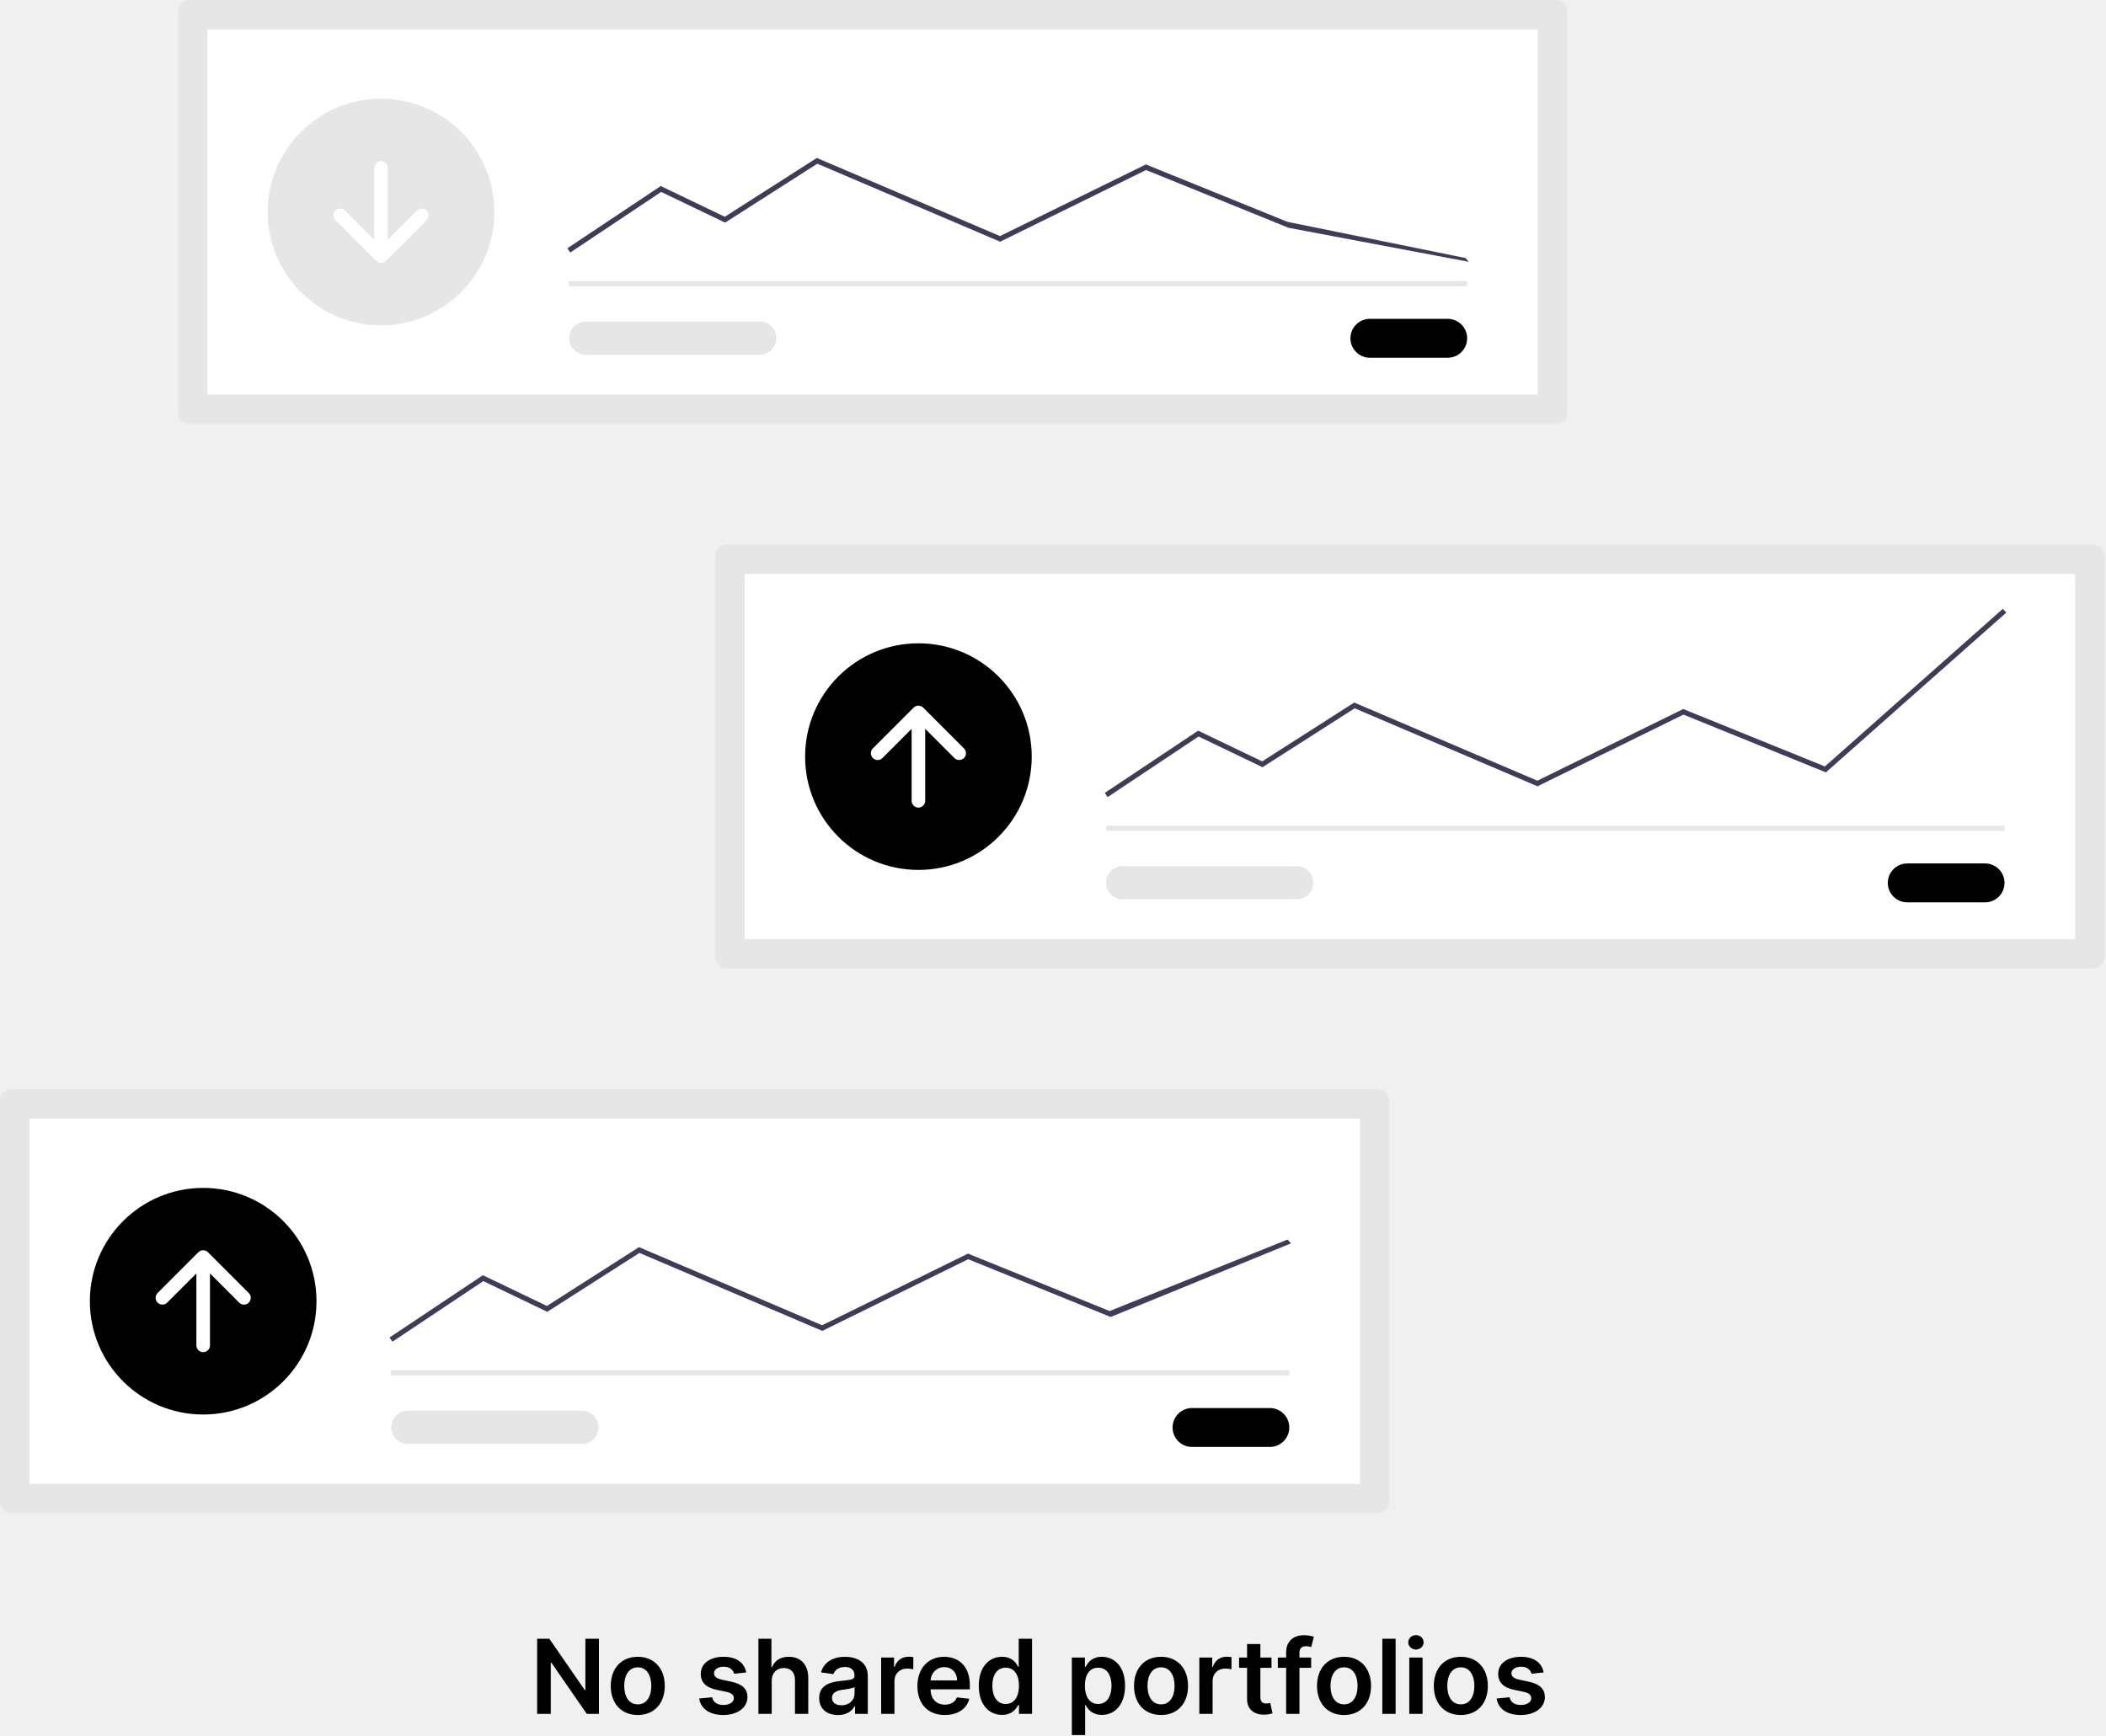
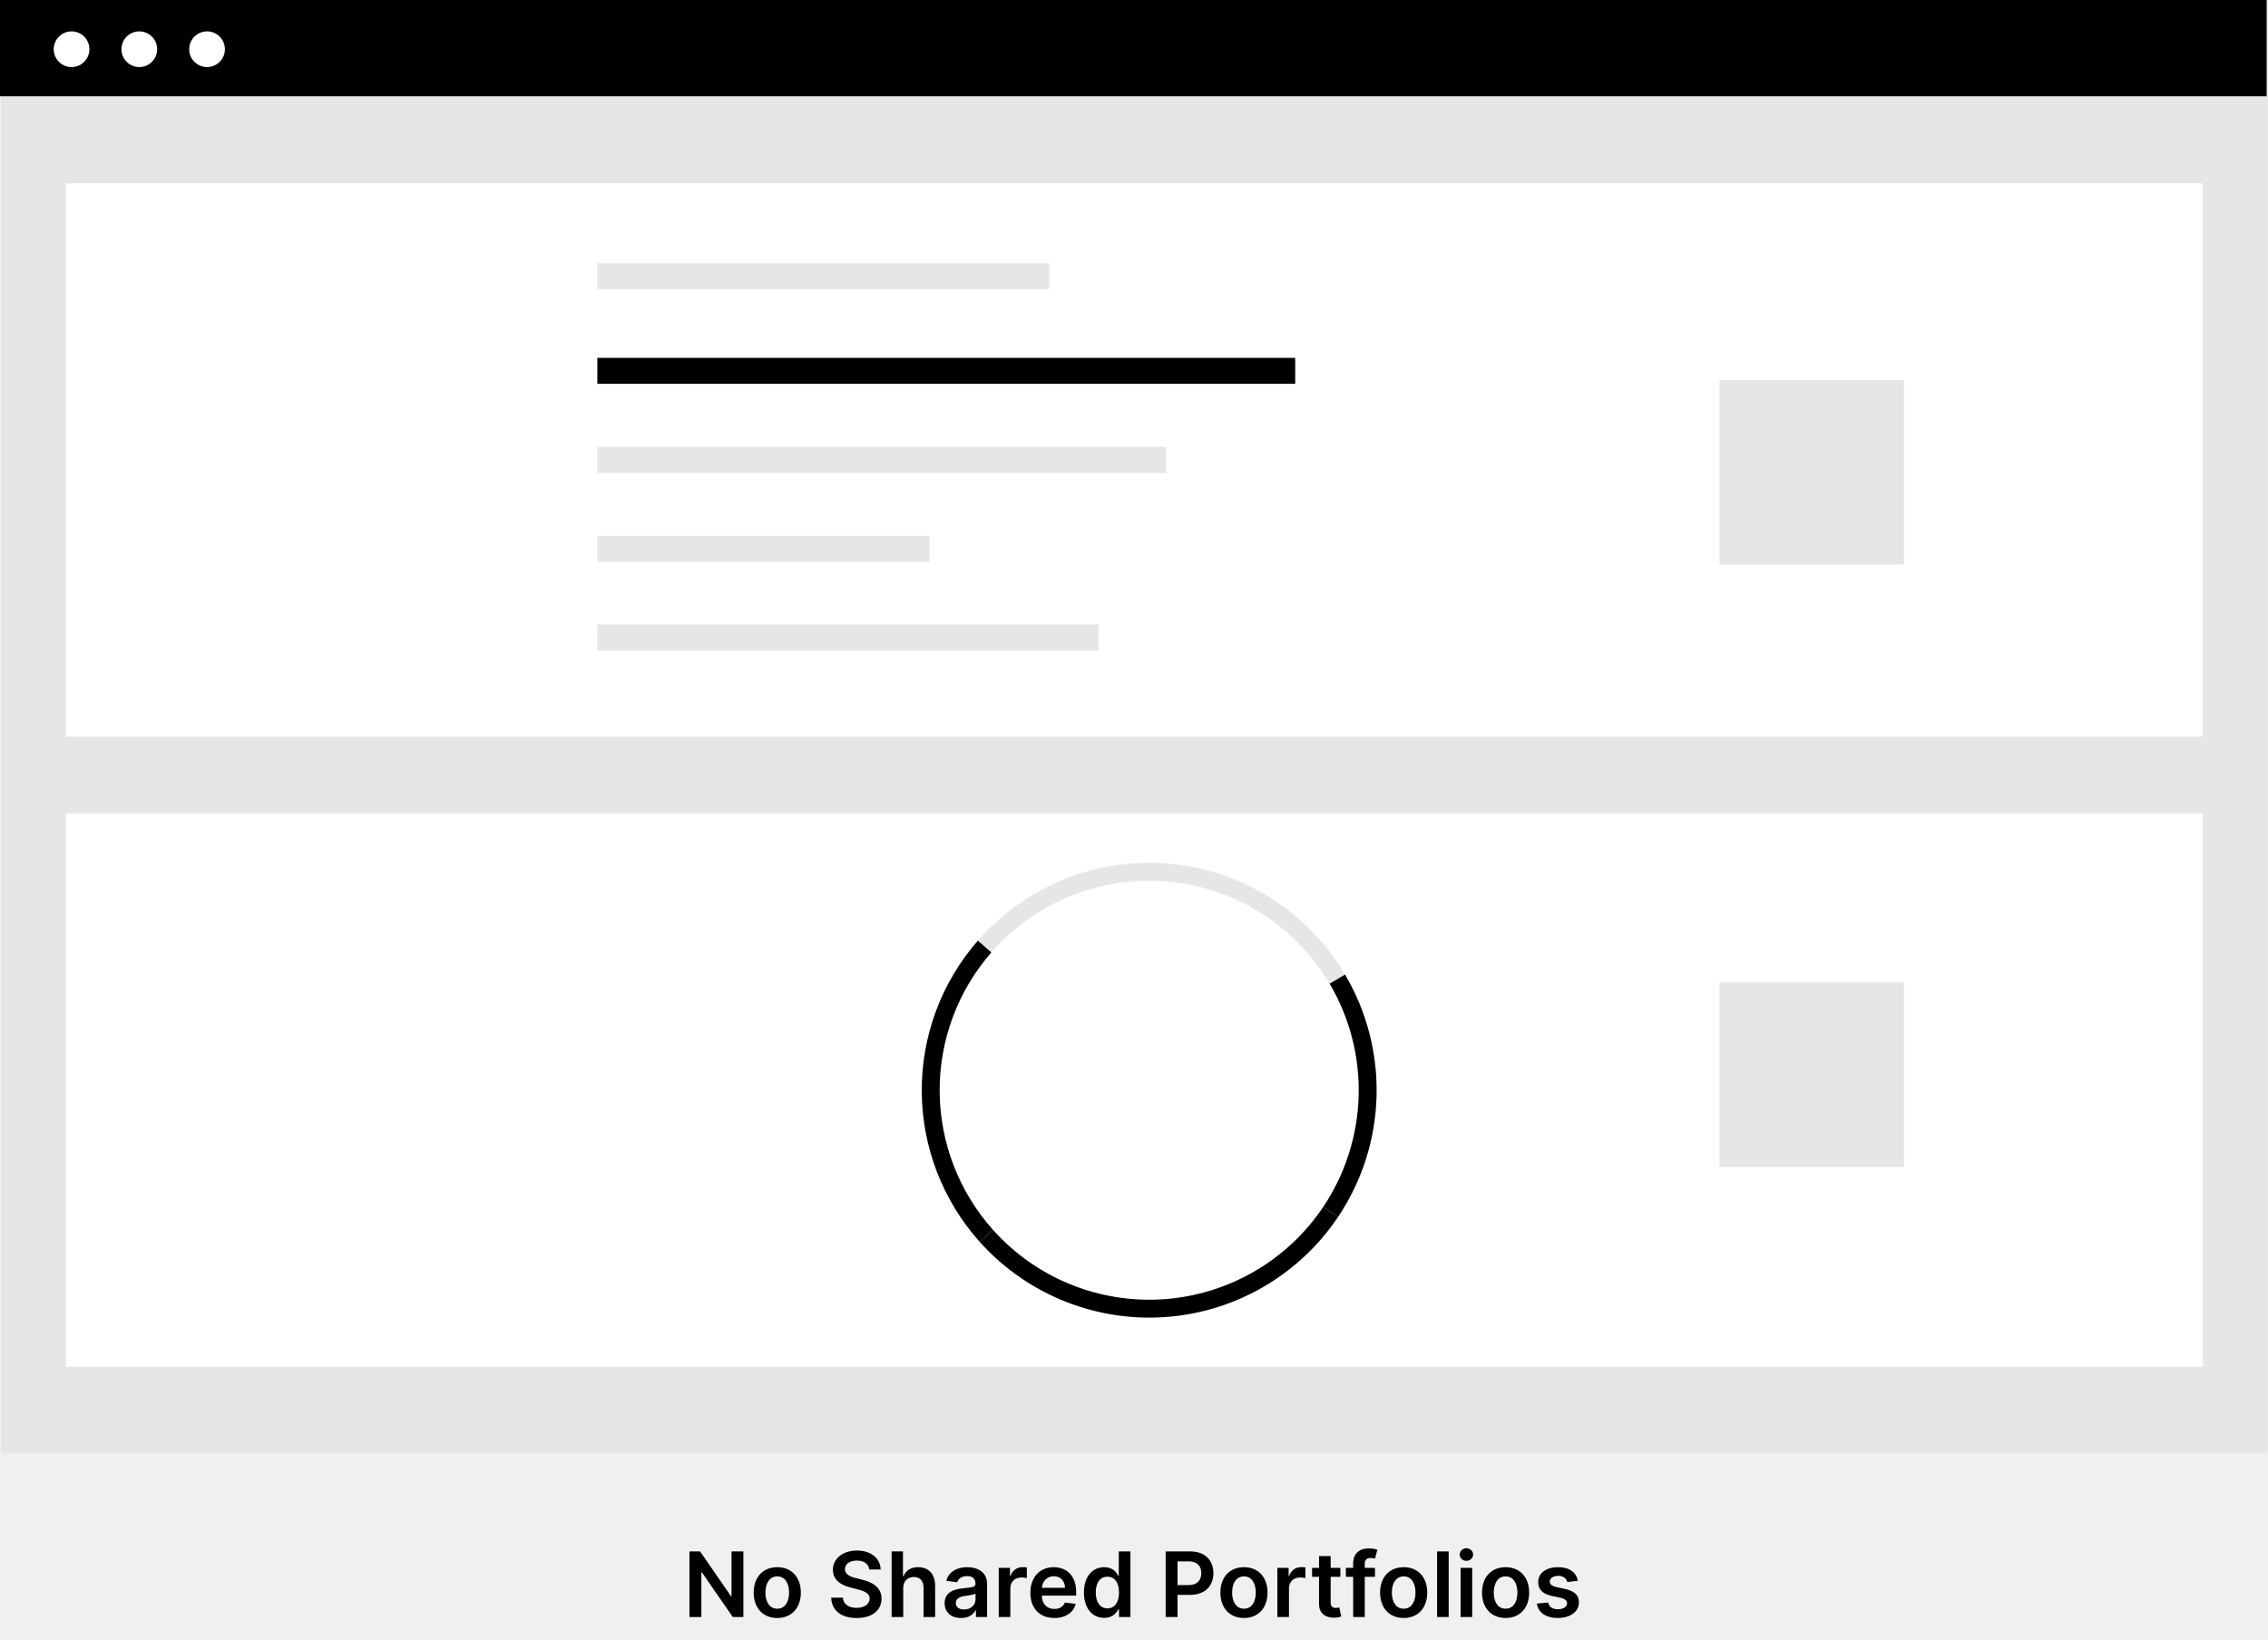
- <svg xmlns="http://www.w3.org/2000/svg" width="489" height="403" viewBox="0 0 489 403" fill="none">
-   <path d="M139.065 380.545H135.92V392.443H135.767L127.551 380.545H124.722V398H127.884V386.111H128.028L136.253 398H139.065V380.545ZM148.085 398.256C151.92 398.256 154.357 395.554 154.357 391.506C154.357 387.449 151.92 384.739 148.085 384.739C144.249 384.739 141.812 387.449 141.812 391.506C141.812 395.554 144.249 398.256 148.085 398.256ZM148.102 395.784C145.979 395.784 144.94 393.892 144.94 391.497C144.94 389.102 145.979 387.185 148.102 387.185C150.19 387.185 151.229 389.102 151.229 391.497C151.229 393.892 150.19 395.784 148.102 395.784ZM173.276 388.369C172.849 386.153 171.077 384.739 168.009 384.739C164.855 384.739 162.707 386.29 162.716 388.71C162.707 390.619 163.884 391.881 166.398 392.401L168.631 392.869C169.832 393.134 170.395 393.619 170.395 394.361C170.395 395.256 169.423 395.929 167.957 395.929C166.543 395.929 165.622 395.315 165.358 394.139L162.349 394.429C162.733 396.832 164.753 398.256 167.966 398.256C171.239 398.256 173.548 396.56 173.557 394.08C173.548 392.213 172.347 391.071 169.875 390.534L167.642 390.057C166.312 389.759 165.784 389.298 165.793 388.54C165.784 387.653 166.764 387.04 168.051 387.04C169.474 387.04 170.224 387.815 170.463 388.676L173.276 388.369ZM179.186 390.33C179.186 388.438 180.362 387.347 182.016 387.347C183.635 387.347 184.589 388.378 184.589 390.142V398H187.675V389.665C187.675 386.503 185.885 384.739 183.166 384.739C181.155 384.739 179.876 385.651 179.271 387.134H179.118V380.545H176.101V398H179.186V390.33ZM194.587 398.264C196.641 398.264 197.868 397.301 198.43 396.202H198.533V398H201.499V389.239C201.499 385.778 198.678 384.739 196.18 384.739C193.428 384.739 191.314 385.966 190.632 388.352L193.513 388.761C193.82 387.866 194.689 387.099 196.197 387.099C197.629 387.099 198.413 387.832 198.413 389.119V389.17C198.413 390.057 197.484 390.099 195.175 390.347C192.635 390.619 190.206 391.378 190.206 394.327C190.206 396.901 192.089 398.264 194.587 398.264ZM195.388 395.997C194.101 395.997 193.18 395.409 193.18 394.276C193.18 393.091 194.212 392.597 195.592 392.401C196.402 392.29 198.021 392.085 198.422 391.761V393.304C198.422 394.761 197.246 395.997 195.388 395.997ZM204.601 398H207.686V390.304C207.686 388.642 208.939 387.466 210.635 387.466C211.155 387.466 211.803 387.56 212.067 387.645V384.807C211.786 384.756 211.3 384.722 210.959 384.722C209.459 384.722 208.206 385.574 207.729 387.091H207.592V384.909H204.601V398ZM219.373 398.256C222.424 398.256 224.521 396.764 225.066 394.489L222.185 394.165C221.768 395.273 220.745 395.852 219.415 395.852C217.421 395.852 216.1 394.54 216.075 392.298H225.194V391.352C225.194 386.759 222.433 384.739 219.211 384.739C215.461 384.739 213.015 387.491 213.015 391.531C213.015 395.639 215.427 398.256 219.373 398.256ZM216.083 390.219C216.177 388.548 217.413 387.142 219.254 387.142C221.026 387.142 222.219 388.438 222.237 390.219H216.083ZM232.662 398.23C234.912 398.23 235.926 396.892 236.412 395.938H236.599V398H239.634V380.545H236.54V387.074H236.412C235.943 386.128 234.98 384.739 232.67 384.739C229.645 384.739 227.267 387.108 227.267 391.472C227.267 395.784 229.577 398.23 232.662 398.23ZM233.523 395.699C231.486 395.699 230.412 393.909 230.412 391.455C230.412 389.017 231.469 387.27 233.523 387.27C235.509 387.27 236.599 388.915 236.599 391.455C236.599 393.994 235.491 395.699 233.523 395.699ZM248.874 402.909H251.96V395.938H252.087C252.573 396.892 253.587 398.23 255.837 398.23C258.923 398.23 261.232 395.784 261.232 391.472C261.232 387.108 258.854 384.739 255.829 384.739C253.519 384.739 252.556 386.128 252.087 387.074H251.908V384.909H248.874V402.909ZM251.9 391.455C251.9 388.915 252.991 387.27 254.977 387.27C257.031 387.27 258.087 389.017 258.087 391.455C258.087 393.909 257.013 395.699 254.977 395.699C253.008 395.699 251.9 393.994 251.9 391.455ZM269.585 398.256C273.42 398.256 275.857 395.554 275.857 391.506C275.857 387.449 273.42 384.739 269.585 384.739C265.749 384.739 263.312 387.449 263.312 391.506C263.312 395.554 265.749 398.256 269.585 398.256ZM269.602 395.784C267.479 395.784 266.44 393.892 266.44 391.497C266.44 389.102 267.479 387.185 269.602 387.185C271.69 387.185 272.729 389.102 272.729 391.497C272.729 393.892 271.69 395.784 269.602 395.784ZM278.476 398H281.561V390.304C281.561 388.642 282.814 387.466 284.51 387.466C285.03 387.466 285.678 387.56 285.942 387.645V384.807C285.661 384.756 285.175 384.722 284.834 384.722C283.334 384.722 282.081 385.574 281.604 387.091H281.467V384.909H278.476V398ZM295.232 384.909H292.649V381.773H289.564V384.909H287.706V387.295H289.564V394.574C289.547 397.037 291.337 398.247 293.655 398.179C294.533 398.153 295.138 397.983 295.47 397.872L294.95 395.46C294.78 395.503 294.43 395.58 294.047 395.58C293.271 395.58 292.649 395.307 292.649 394.062V387.295H295.232V384.909ZM304.442 384.909H301.724V383.878C301.724 382.855 302.15 382.284 303.3 382.284C303.786 382.284 304.195 382.395 304.451 382.472L305.073 380.085C304.673 379.949 303.795 379.727 302.729 379.727C300.454 379.727 298.638 381.031 298.638 383.673V384.909H296.704V387.295H298.638V398H301.724V387.295H304.442V384.909ZM312.077 398.256C315.912 398.256 318.349 395.554 318.349 391.506C318.349 387.449 315.912 384.739 312.077 384.739C308.241 384.739 305.804 387.449 305.804 391.506C305.804 395.554 308.241 398.256 312.077 398.256ZM312.094 395.784C309.972 395.784 308.932 393.892 308.932 391.497C308.932 389.102 309.972 387.185 312.094 387.185C314.182 387.185 315.222 389.102 315.222 391.497C315.222 393.892 314.182 395.784 312.094 395.784ZM324.053 380.545H320.968V398H324.053V380.545ZM327.226 398H330.311V384.909H327.226V398ZM328.777 383.051C329.757 383.051 330.558 382.301 330.558 381.381C330.558 380.452 329.757 379.702 328.777 379.702C327.788 379.702 326.987 380.452 326.987 381.381C326.987 382.301 327.788 383.051 328.777 383.051ZM339.194 398.256C343.029 398.256 345.467 395.554 345.467 391.506C345.467 387.449 343.029 384.739 339.194 384.739C335.359 384.739 332.921 387.449 332.921 391.506C332.921 395.554 335.359 398.256 339.194 398.256ZM339.211 395.784C337.089 395.784 336.049 393.892 336.049 391.497C336.049 389.102 337.089 387.185 339.211 387.185C341.299 387.185 342.339 389.102 342.339 391.497C342.339 393.892 341.299 395.784 339.211 395.784ZM358.432 388.369C358.006 386.153 356.233 384.739 353.165 384.739C350.011 384.739 347.864 386.29 347.872 388.71C347.864 390.619 349.04 391.881 351.554 392.401L353.787 392.869C354.989 393.134 355.551 393.619 355.551 394.361C355.551 395.256 354.58 395.929 353.114 395.929C351.699 395.929 350.778 395.315 350.514 394.139L347.506 394.429C347.889 396.832 349.909 398.256 353.122 398.256C356.395 398.256 358.705 396.56 358.713 394.08C358.705 392.213 357.503 391.071 355.031 390.534L352.798 390.057C351.469 389.759 350.94 389.298 350.949 388.54C350.94 387.653 351.92 387.04 353.207 387.04C354.631 387.04 355.381 387.815 355.619 388.676L358.432 388.369Z" fill="black" />
-   <path d="M44.026 0C43.303 0.001 42.61 0.288 42.099 0.8C41.587 1.311 41.3 2.004 41.299 2.727V95.739C41.3 96.462 41.587 97.155 42.099 97.666C42.61 98.178 43.303 98.465 44.026 98.466H361.182C361.905 98.465 362.598 98.178 363.109 97.666C363.621 97.155 363.908 96.462 363.909 95.739V2.727C363.908 2.004 363.621 1.311 363.109 0.8C362.598 0.288 361.905 0.001 361.182 0H44.026Z" fill="#E6E6E6" />
-   <path d="M48.132 91.633H357.074V6.833H48.132V91.633Z" fill="white" />
-   <path d="M318.078 74.04C317.485 74.04 316.897 74.157 316.349 74.384C315.801 74.611 315.303 74.944 314.884 75.363C314.464 75.783 314.131 76.281 313.904 76.829C313.677 77.377 313.561 77.964 313.561 78.558C313.561 79.151 313.677 79.738 313.904 80.286C314.131 80.834 314.464 81.332 314.884 81.752C315.303 82.171 315.801 82.504 316.349 82.731C316.897 82.958 317.485 83.075 318.078 83.075H336.147C336.74 83.075 337.328 82.958 337.876 82.731C338.424 82.504 338.922 82.171 339.341 81.752C339.761 81.332 340.094 80.834 340.321 80.286C340.548 79.738 340.665 79.151 340.665 78.558C340.665 77.964 340.548 77.377 340.321 76.829C340.094 76.281 339.761 75.783 339.341 75.363C338.922 74.944 338.424 74.611 337.876 74.384C337.328 74.157 336.74 74.04 336.147 74.04H318.078Z" fill="black" />
-   <path d="M340.665 65.278H132.077V66.467H340.665V65.278Z" fill="#E6E6E6" />
-   <path d="M88.476 75.544C103.007 75.544 114.787 63.764 114.787 49.233C114.787 34.702 103.007 22.922 88.476 22.922C73.945 22.922 62.165 34.702 62.165 49.233C62.165 63.764 73.945 75.544 88.476 75.544Z" fill="#E6E6E6" />
-   <path d="M132.409 58.641L131.75 57.652L153.425 43.202L168.288 50.337L189.667 36.678L189.956 36.801L232.196 54.82L266.063 38.183L298.95 51.516L340.273 59.916L341.061 60.806L299.186 52.895L266.109 39.484L232.229 56.126L189.777 38.017L168.369 51.694L153.519 44.566L132.409 58.641Z" fill="#3F3D56" />
-   <path d="M135.94 74.663C134.926 74.679 133.96 75.094 133.249 75.816C132.538 76.539 132.139 77.512 132.139 78.526C132.139 79.539 132.538 80.513 133.249 81.235C133.96 81.958 134.926 82.372 135.94 82.388H176.35C177.374 82.403 178.361 82.011 179.096 81.299C179.831 80.586 180.253 79.611 180.269 78.588C180.286 77.564 179.895 76.576 179.184 75.84C178.472 75.104 177.497 74.681 176.474 74.663C176.433 74.662 176.391 74.662 176.35 74.663H135.94Z" fill="#E6E6E6" />
-   <path d="M99.059 48.906C98.763 48.61 98.362 48.444 97.944 48.444C97.525 48.444 97.124 48.61 96.828 48.906L96.828 48.906L90.054 55.68V38.977C90.05 38.56 89.883 38.162 89.587 37.869C89.292 37.576 88.892 37.412 88.476 37.412C88.06 37.412 87.66 37.576 87.365 37.869C87.069 38.162 86.901 38.56 86.898 38.977V55.68L80.124 48.906C79.829 48.611 79.428 48.444 79.01 48.444C78.593 48.443 78.191 48.608 77.895 48.903C77.599 49.198 77.432 49.598 77.43 50.016C77.429 50.434 77.593 50.835 77.887 51.132L77.893 51.138L87.36 60.605C87.656 60.901 88.058 61.067 88.476 61.067C88.894 61.067 89.296 60.901 89.592 60.605L99.059 51.138C99.355 50.842 99.522 50.44 99.522 50.022C99.522 49.603 99.355 49.202 99.059 48.906Z" fill="white" />
-   <path d="M168.801 126.466C168.078 126.467 167.385 126.754 166.874 127.266C166.362 127.777 166.075 128.47 166.074 129.193V222.205C166.075 222.928 166.362 223.621 166.874 224.132C167.385 224.644 168.078 224.931 168.801 224.932H485.958C486.681 224.931 487.374 224.644 487.885 224.132C488.397 223.621 488.684 222.928 488.685 222.205V129.193C488.684 128.47 488.397 127.777 487.885 127.266C487.374 126.754 486.681 126.467 485.958 126.466H168.801Z" fill="#E6E6E6" />
-   <path d="M172.908 218.099H481.851V133.299H172.908V218.099Z" fill="white" />
-   <path d="M442.854 200.508C441.656 200.508 440.507 200.984 439.66 201.831C438.812 202.678 438.336 203.827 438.336 205.026C438.336 206.224 438.812 207.373 439.66 208.22C440.507 209.067 441.656 209.543 442.854 209.543H460.921C462.119 209.543 463.268 209.067 464.115 208.22C464.963 207.373 465.438 206.224 465.438 205.026C465.438 203.827 464.963 202.678 464.115 201.831C463.268 200.984 462.119 200.508 460.921 200.508H442.854Z" fill="black" />
-   <path d="M465.441 191.745H256.853V192.934H465.441V191.745Z" fill="#E6E6E6" />
-   <path d="M213.251 202.011C227.782 202.011 239.562 190.231 239.562 175.7C239.562 161.169 227.782 149.389 213.251 149.389C198.72 149.389 186.94 161.169 186.94 175.7C186.94 190.231 198.72 202.011 213.251 202.011Z" fill="black" />
-   <path d="M257.183 185.108L256.523 184.119L278.198 169.669L293.062 176.804L314.441 163.145L314.73 163.268L356.969 181.287L390.837 164.65L423.724 177.982L465.047 141.382L465.835 142.272L423.96 179.358L390.883 165.948L357.004 182.59L314.552 164.481L293.144 178.158L278.298 171.033L257.183 185.108Z" fill="#3F3D56" />
-   <path d="M260.716 201.129C259.692 201.112 258.702 201.503 257.966 202.216C257.23 202.929 256.807 203.904 256.791 204.929C256.774 205.953 257.165 206.942 257.877 207.678C258.59 208.415 259.566 208.837 260.59 208.854V208.854C260.632 208.855 260.674 208.855 260.716 208.854H301.126C302.14 208.838 303.106 208.424 303.817 207.701C304.528 206.979 304.927 206.005 304.927 204.992C304.927 203.978 304.528 203.005 303.817 202.282C303.106 201.56 302.14 201.145 301.126 201.129H260.716Z" fill="#E6E6E6" />
-   <path d="M202.668 176.027C202.814 176.174 202.988 176.29 203.18 176.369C203.371 176.448 203.576 176.489 203.783 176.489C203.991 176.489 204.196 176.448 204.387 176.369C204.579 176.29 204.753 176.174 204.899 176.027L204.899 176.027L211.673 169.253V185.957C211.673 186.375 211.839 186.777 212.135 187.072C212.431 187.368 212.833 187.535 213.251 187.535C213.67 187.535 214.071 187.368 214.367 187.072C214.663 186.777 214.829 186.375 214.829 185.957V169.253L221.603 176.027C221.749 176.174 221.923 176.29 222.115 176.369C222.306 176.448 222.511 176.489 222.719 176.489C222.926 176.489 223.131 176.448 223.323 176.369C223.514 176.29 223.688 176.174 223.835 176.027C223.981 175.881 224.097 175.707 224.177 175.515C224.256 175.324 224.297 175.118 224.297 174.911C224.297 174.704 224.256 174.499 224.177 174.307C224.097 174.116 223.981 173.942 223.834 173.795L214.367 164.328C214.071 164.032 213.67 163.866 213.251 163.866C212.833 163.866 212.431 164.032 212.135 164.328L202.668 173.795C202.372 174.091 202.206 174.493 202.206 174.911C202.206 175.33 202.372 175.731 202.668 176.027V176.027Z" fill="white" />
-   <path d="M2.727 252.932C2.004 252.933 1.311 253.22 0.8 253.732C0.288 254.243 0.001 254.936 0 255.659V348.671C0.001 349.394 0.288 350.087 0.8 350.599C1.311 351.11 2.004 351.397 2.727 351.398H319.883C320.606 351.397 321.299 351.11 321.81 350.599C322.322 350.087 322.609 349.394 322.61 348.671V255.659C322.609 254.936 322.322 254.243 321.81 253.732C321.299 253.22 320.606 252.933 319.883 252.932H2.727Z" fill="#E6E6E6" />
-   <path d="M6.834 344.565H315.777V259.765H6.834V344.565Z" fill="white" />
-   <path d="M276.779 326.973C275.581 326.973 274.432 327.449 273.585 328.296C272.737 329.143 272.261 330.293 272.261 331.491C272.261 332.689 272.737 333.838 273.585 334.685C274.432 335.532 275.581 336.008 276.779 336.008H294.848C296.046 336.008 297.195 335.532 298.042 334.685C298.89 333.838 299.365 332.689 299.365 331.491C299.365 330.293 298.89 329.143 298.042 328.296C297.195 327.449 296.046 326.973 294.848 326.973H276.779Z" fill="black" />
-   <path d="M299.366 318.211H90.778V319.4H299.366V318.211Z" fill="#E6E6E6" />
-   <path d="M47.177 328.476C61.708 328.476 73.488 316.696 73.488 302.165C73.488 287.634 61.708 275.854 47.177 275.854C32.646 275.854 20.866 287.634 20.866 302.165C20.866 316.696 32.646 328.476 47.177 328.476Z" fill="black" />
-   <path d="M91.108 311.574L90.449 310.585L112.124 296.134L126.987 303.269L148.367 289.606L190.895 307.747L224.762 291.11L257.645 304.447L298.968 287.847L299.756 288.737L257.886 305.826L224.809 292.416L190.93 309.058L148.478 290.949L127.071 304.627L112.221 297.499L91.108 311.574Z" fill="#3F3D56" />
-   <path d="M94.641 327.594C93.627 327.61 92.661 328.024 91.95 328.747C91.239 329.47 90.84 330.443 90.84 331.457C90.84 332.47 91.239 333.443 91.95 334.166C92.661 334.889 93.627 335.303 94.641 335.319H135.051C135.558 335.327 136.062 335.236 136.534 335.049C137.006 334.863 137.436 334.585 137.801 334.232C138.165 333.879 138.457 333.458 138.658 332.993C138.86 332.527 138.968 332.027 138.976 331.519C138.985 331.012 138.893 330.508 138.706 330.037C138.52 329.565 138.242 329.134 137.89 328.77C137.537 328.405 137.116 328.114 136.65 327.912C136.185 327.71 135.684 327.602 135.177 327.594C135.135 327.593 135.093 327.593 135.051 327.594H94.641Z" fill="#E6E6E6" />
-   <path d="M36.593 302.492C36.74 302.639 36.914 302.755 37.105 302.834C37.297 302.913 37.502 302.954 37.709 302.954C37.916 302.954 38.122 302.913 38.313 302.834C38.505 302.755 38.678 302.639 38.825 302.492L38.825 302.492L45.599 295.718V312.422C45.601 312.838 45.767 313.237 46.062 313.531C46.356 313.825 46.755 313.991 47.172 313.993C47.588 313.994 47.988 313.831 48.285 313.538C48.581 313.246 48.75 312.848 48.755 312.432V295.718L55.529 302.492C55.824 302.789 56.225 302.956 56.643 302.957C57.062 302.958 57.464 302.793 57.76 302.498C58.057 302.203 58.224 301.802 58.225 301.383C58.226 300.965 58.061 300.563 57.766 300.266L57.76 300.261L48.293 290.793C47.997 290.497 47.595 290.331 47.177 290.331C46.758 290.331 46.357 290.497 46.061 290.793L36.593 300.261C36.447 300.407 36.331 300.581 36.252 300.772C36.172 300.964 36.131 301.169 36.131 301.376C36.131 301.584 36.172 301.789 36.252 301.98C36.331 302.172 36.447 302.346 36.593 302.492V302.492Z" fill="white" />
+ <svg xmlns="http://www.w3.org/2000/svg" width="704" height="509" viewBox="0 0 704 509" fill="none">
+   <path d="M138.658 78.864H121.48V96.041H138.658V78.864Z" fill="#E6E6E6" />
+   <path d="M138.658 106.539H121.48V123.716H138.658V106.539Z" fill="black" />
+   <path d="M138.658 134.213H121.48V151.391H138.658V134.213Z" fill="#E6E6E6" />
+   <path d="M138.658 161.888H121.48V179.065H138.658V161.888Z" fill="#E6E6E6" />
+   <path d="M138.658 189.562H121.48V206.74H138.658V189.562Z" fill="#E6E6E6" />
+   <path d="M168.241 267.812H151.064V284.989H168.241V267.812Z" fill="#E6E6E6" />
+   <path d="M138.658 267.812H121.48V284.989H138.658V267.812Z" fill="black" />
+   <path d="M176.352 342.25H119.095V399.507H176.352V342.25Z" fill="#E6E6E6" />
+   <path d="M703.876 0.399H0.3V451H703.876V0.399Z" fill="#E6E6E6" />
+   <path d="M683.758 56.916H20.419V228.688H683.758V56.916Z" fill="white" />
+   <path d="M325.699 81.727H185.418V89.78H325.699V81.727Z" fill="#E6E6E6" />
+   <path d="M402.043 111.101H185.418V119.154H402.043V111.101Z" fill="black" />
+   <path d="M361.963 138.775H185.418V146.828H361.963V138.775Z" fill="#E6E6E6" />
+   <path d="M288.482 166.346H185.418V174.398H288.482V166.346Z" fill="#E6E6E6" />
+   <path d="M340.968 193.916H185.418V201.968H340.968V193.916Z" fill="#E6E6E6" />
+   <path d="M590.993 117.99H533.736V175.248H590.993V117.99Z" fill="#E6E6E6" />
+   <path d="M683.758 252.546H20.419V424.319H683.758V252.546Z" fill="white" />
+   <path d="M412.724 305.375C407.488 296.512 400.224 289.017 391.528 283.508C382.832 277.999 372.952 274.633 362.702 273.686C352.451 272.739 342.122 274.239 332.564 278.061C323.006 281.884 314.491 287.921 307.721 295.675L303.535 292.017C310.882 283.599 320.124 277.044 330.499 272.894C340.873 268.743 352.085 267.115 363.212 268.142C374.339 269.17 385.063 272.824 394.502 278.805C403.941 284.786 411.826 292.921 417.508 302.544L412.724 305.375Z" fill="#E6E6E6" />
+   <path d="M415.344 377.794L410.73 374.692C417.563 364.501 421.376 352.586 421.729 340.322C422.081 328.057 418.96 315.942 412.724 305.376L417.508 302.544C424.279 314.015 427.668 327.167 427.286 340.481C426.903 353.796 422.763 366.731 415.344 377.794V377.794Z" fill="black" />
+   <path d="M304.114 385.539C292.623 372.705 286.221 356.113 286.115 338.888C286.008 321.662 292.204 304.992 303.535 292.018L307.721 295.676C297.283 307.628 291.575 322.985 291.674 338.854C291.772 354.722 297.669 370.007 308.255 381.83L304.114 385.539Z" fill="black" />
+   <path d="M356.714 409.053C346.787 409.045 336.973 406.947 327.91 402.896C318.848 398.845 310.74 392.931 304.114 385.539L308.255 381.83C314.864 389.214 323.074 394.99 332.257 398.718C341.439 402.445 351.352 404.025 361.239 403.336C371.125 402.648 380.724 399.709 389.301 394.744C397.879 389.78 405.208 382.921 410.73 374.692L415.344 377.794C408.89 387.418 400.164 395.305 389.939 400.757C379.713 406.208 368.302 409.058 356.714 409.053V409.053Z" fill="black" />
+   <path d="M590.993 305.032H533.736V362.289H590.993V305.032Z" fill="#E6E6E6" />
+   <path d="M703.576 0H0V29.89H703.576V0Z" fill="black" />
+   <path d="M22.212 20.822C25.272 20.822 27.752 18.341 27.752 15.282C27.752 12.222 25.272 9.742 22.212 9.742C19.153 9.742 16.672 12.222 16.672 15.282C16.672 18.341 19.153 20.822 22.212 20.822Z" fill="white" />
+   <path d="M43.24 20.822C46.3 20.822 48.781 18.341 48.781 15.282C48.781 12.222 46.3 9.742 43.24 9.742C40.181 9.742 37.701 12.222 37.701 15.282C37.701 18.341 40.181 20.822 43.24 20.822Z" fill="white" />
+   <path d="M64.269 20.822C67.329 20.822 69.809 18.341 69.809 15.282C69.809 12.222 67.329 9.742 64.269 9.742C61.209 9.742 58.729 12.222 58.729 15.282C58.729 18.341 61.209 20.822 64.269 20.822Z" fill="white" />
+   <path d="M230.743 481.636H227.074V495.517H226.895L217.31 481.636H214.009V502H217.697V488.129H217.866L227.462 502H230.743V481.636ZM241.265 502.298C245.74 502.298 248.583 499.146 248.583 494.423C248.583 489.69 245.74 486.528 241.265 486.528C236.791 486.528 233.947 489.69 233.947 494.423C233.947 499.146 236.791 502.298 241.265 502.298ZM241.285 499.415C238.809 499.415 237.596 497.207 237.596 494.413C237.596 491.619 238.809 489.382 241.285 489.382C243.721 489.382 244.934 491.619 244.934 494.413C244.934 497.207 243.721 499.415 241.285 499.415ZM269.81 487.234H273.359C273.29 483.794 270.357 481.358 266.021 481.358C261.746 481.358 258.534 483.764 258.544 487.364C258.544 490.287 260.622 491.967 263.973 492.832L266.29 493.429C268.487 493.986 269.939 494.672 269.949 496.253C269.939 497.993 268.288 499.156 265.882 499.156C263.575 499.156 261.786 498.122 261.636 495.984H258.007C258.156 500.031 261.169 502.308 265.912 502.308C270.794 502.308 273.628 499.872 273.638 496.283C273.628 492.753 270.714 491.142 267.652 490.416L265.743 489.939C264.072 489.541 262.263 488.835 262.283 487.135C262.293 485.604 263.665 484.48 265.972 484.48C268.169 484.48 269.621 485.504 269.81 487.234ZM280.367 493.051C280.367 490.844 281.739 489.571 283.668 489.571C285.557 489.571 286.671 490.774 286.671 492.832V502H290.27V492.276C290.27 488.587 288.182 486.528 285.01 486.528C282.664 486.528 281.172 487.592 280.466 489.322H280.287V481.636H276.767V502H280.367V493.051ZM298.334 502.308C300.73 502.308 302.162 501.185 302.819 499.902H302.938V502H306.398V491.778C306.398 487.741 303.107 486.528 300.194 486.528C296.982 486.528 294.516 487.96 293.721 490.744L297.081 491.222C297.439 490.178 298.453 489.283 300.213 489.283C301.884 489.283 302.799 490.138 302.799 491.639V491.699C302.799 492.733 301.715 492.783 299.02 493.071C296.057 493.389 293.223 494.274 293.223 497.714C293.223 500.717 295.421 502.308 298.334 502.308ZM299.269 499.663C297.767 499.663 296.694 498.977 296.694 497.655C296.694 496.273 297.897 495.696 299.507 495.467C300.452 495.338 302.341 495.099 302.809 494.722V496.521C302.809 498.222 301.436 499.663 299.269 499.663ZM310.017 502H313.617V493.021C313.617 491.082 315.078 489.71 317.057 489.71C317.664 489.71 318.419 489.82 318.728 489.919V486.608C318.4 486.548 317.833 486.509 317.435 486.509C315.685 486.509 314.223 487.503 313.667 489.273H313.507V486.727H310.017V502ZM327.251 502.298C330.811 502.298 333.257 500.558 333.893 497.903L330.533 497.526C330.045 498.818 328.852 499.494 327.301 499.494C324.974 499.494 323.433 497.963 323.403 495.348H334.043V494.244C334.043 488.885 330.821 486.528 327.062 486.528C322.688 486.528 319.834 489.74 319.834 494.453C319.834 499.246 322.648 502.298 327.251 502.298ZM323.413 492.922C323.523 490.973 324.964 489.332 327.112 489.332C329.18 489.332 330.572 490.844 330.592 492.922H323.413ZM342.755 502.268C345.38 502.268 346.564 500.707 347.13 499.594H347.349V502H350.889V481.636H347.279V489.253H347.13C346.583 488.149 345.46 486.528 342.765 486.528C339.235 486.528 336.461 489.293 336.461 494.384C336.461 499.415 339.156 502.268 342.755 502.268ZM343.76 499.315C341.383 499.315 340.13 497.227 340.13 494.364C340.13 491.52 341.363 489.482 343.76 489.482C346.076 489.482 347.349 491.401 347.349 494.364C347.349 497.327 346.056 499.315 343.76 499.315ZM361.829 502H365.518V495.119H369.415C374.119 495.119 376.644 492.295 376.644 488.378C376.644 484.49 374.148 481.636 369.465 481.636H361.829V502ZM365.518 492.087V484.719H368.898C371.663 484.719 372.886 486.21 372.886 488.378C372.886 490.545 371.663 492.087 368.918 492.087H365.518ZM386.132 502.298C390.607 502.298 393.451 499.146 393.451 494.423C393.451 489.69 390.607 486.528 386.132 486.528C381.658 486.528 378.814 489.69 378.814 494.423C378.814 499.146 381.658 502.298 386.132 502.298ZM386.152 499.415C383.676 499.415 382.463 497.207 382.463 494.413C382.463 491.619 383.676 489.382 386.152 489.382C388.588 489.382 389.801 491.619 389.801 494.413C389.801 497.207 388.588 499.415 386.152 499.415ZM396.506 502H400.105V493.021C400.105 491.082 401.567 489.71 403.545 489.71C404.152 489.71 404.908 489.82 405.216 489.919V486.608C404.888 486.548 404.321 486.509 403.923 486.509C402.173 486.509 400.712 487.503 400.155 489.273H399.996V486.727H396.506V502ZM416.054 486.727H413.041V483.068H409.442V486.727H407.274V489.511H409.442V498.003C409.422 500.876 411.51 502.288 414.214 502.209C415.239 502.179 415.945 501.98 416.332 501.851L415.726 499.037C415.527 499.087 415.119 499.176 414.672 499.176C413.767 499.176 413.041 498.858 413.041 497.406V489.511H416.054V486.727ZM426.8 486.727H423.628V485.524C423.628 484.331 424.125 483.665 425.468 483.665C426.034 483.665 426.512 483.794 426.81 483.884L427.536 481.099C427.069 480.94 426.044 480.682 424.801 480.682C422.147 480.682 420.029 482.203 420.029 485.286V486.727H417.772V489.511H420.029V502H423.628V489.511H426.8V486.727ZM435.707 502.298C440.181 502.298 443.025 499.146 443.025 494.423C443.025 489.69 440.181 486.528 435.707 486.528C431.232 486.528 428.388 489.69 428.388 494.423C428.388 499.146 431.232 502.298 435.707 502.298ZM435.727 499.415C433.251 499.415 432.038 497.207 432.038 494.413C432.038 491.619 433.251 489.382 435.727 489.382C438.163 489.382 439.376 491.619 439.376 494.413C439.376 497.207 438.163 499.415 435.727 499.415ZM449.679 481.636H446.08V502H449.679V481.636ZM453.381 502H456.98V486.727H453.381V502ZM455.19 484.56C456.334 484.56 457.268 483.685 457.268 482.611C457.268 481.527 456.334 480.652 455.19 480.652C454.037 480.652 453.102 481.527 453.102 482.611C453.102 483.685 454.037 484.56 455.19 484.56ZM467.343 502.298C471.818 502.298 474.662 499.146 474.662 494.423C474.662 489.69 471.818 486.528 467.343 486.528C462.869 486.528 460.025 489.69 460.025 494.423C460.025 499.146 462.869 502.298 467.343 502.298ZM467.363 499.415C464.887 499.415 463.674 497.207 463.674 494.413C463.674 491.619 464.887 489.382 467.363 489.382C469.799 489.382 471.012 491.619 471.012 494.413C471.012 497.207 469.799 499.415 467.363 499.415ZM489.788 490.764C489.29 488.179 487.222 486.528 483.643 486.528C479.964 486.528 477.458 488.338 477.468 491.162C477.458 493.389 478.83 494.861 481.763 495.467L484.369 496.014C485.771 496.322 486.427 496.889 486.427 497.754C486.427 498.798 485.293 499.584 483.583 499.584C481.933 499.584 480.859 498.868 480.55 497.496L477.04 497.834C477.488 500.638 479.844 502.298 483.593 502.298C487.411 502.298 490.106 500.32 490.116 497.426C490.106 495.249 488.704 493.916 485.82 493.29L483.215 492.733C481.664 492.385 481.048 491.848 481.058 490.963C481.048 489.929 482.191 489.213 483.692 489.213C485.353 489.213 486.228 490.118 486.506 491.122L489.788 490.764Z" fill="black" />
</svg>
